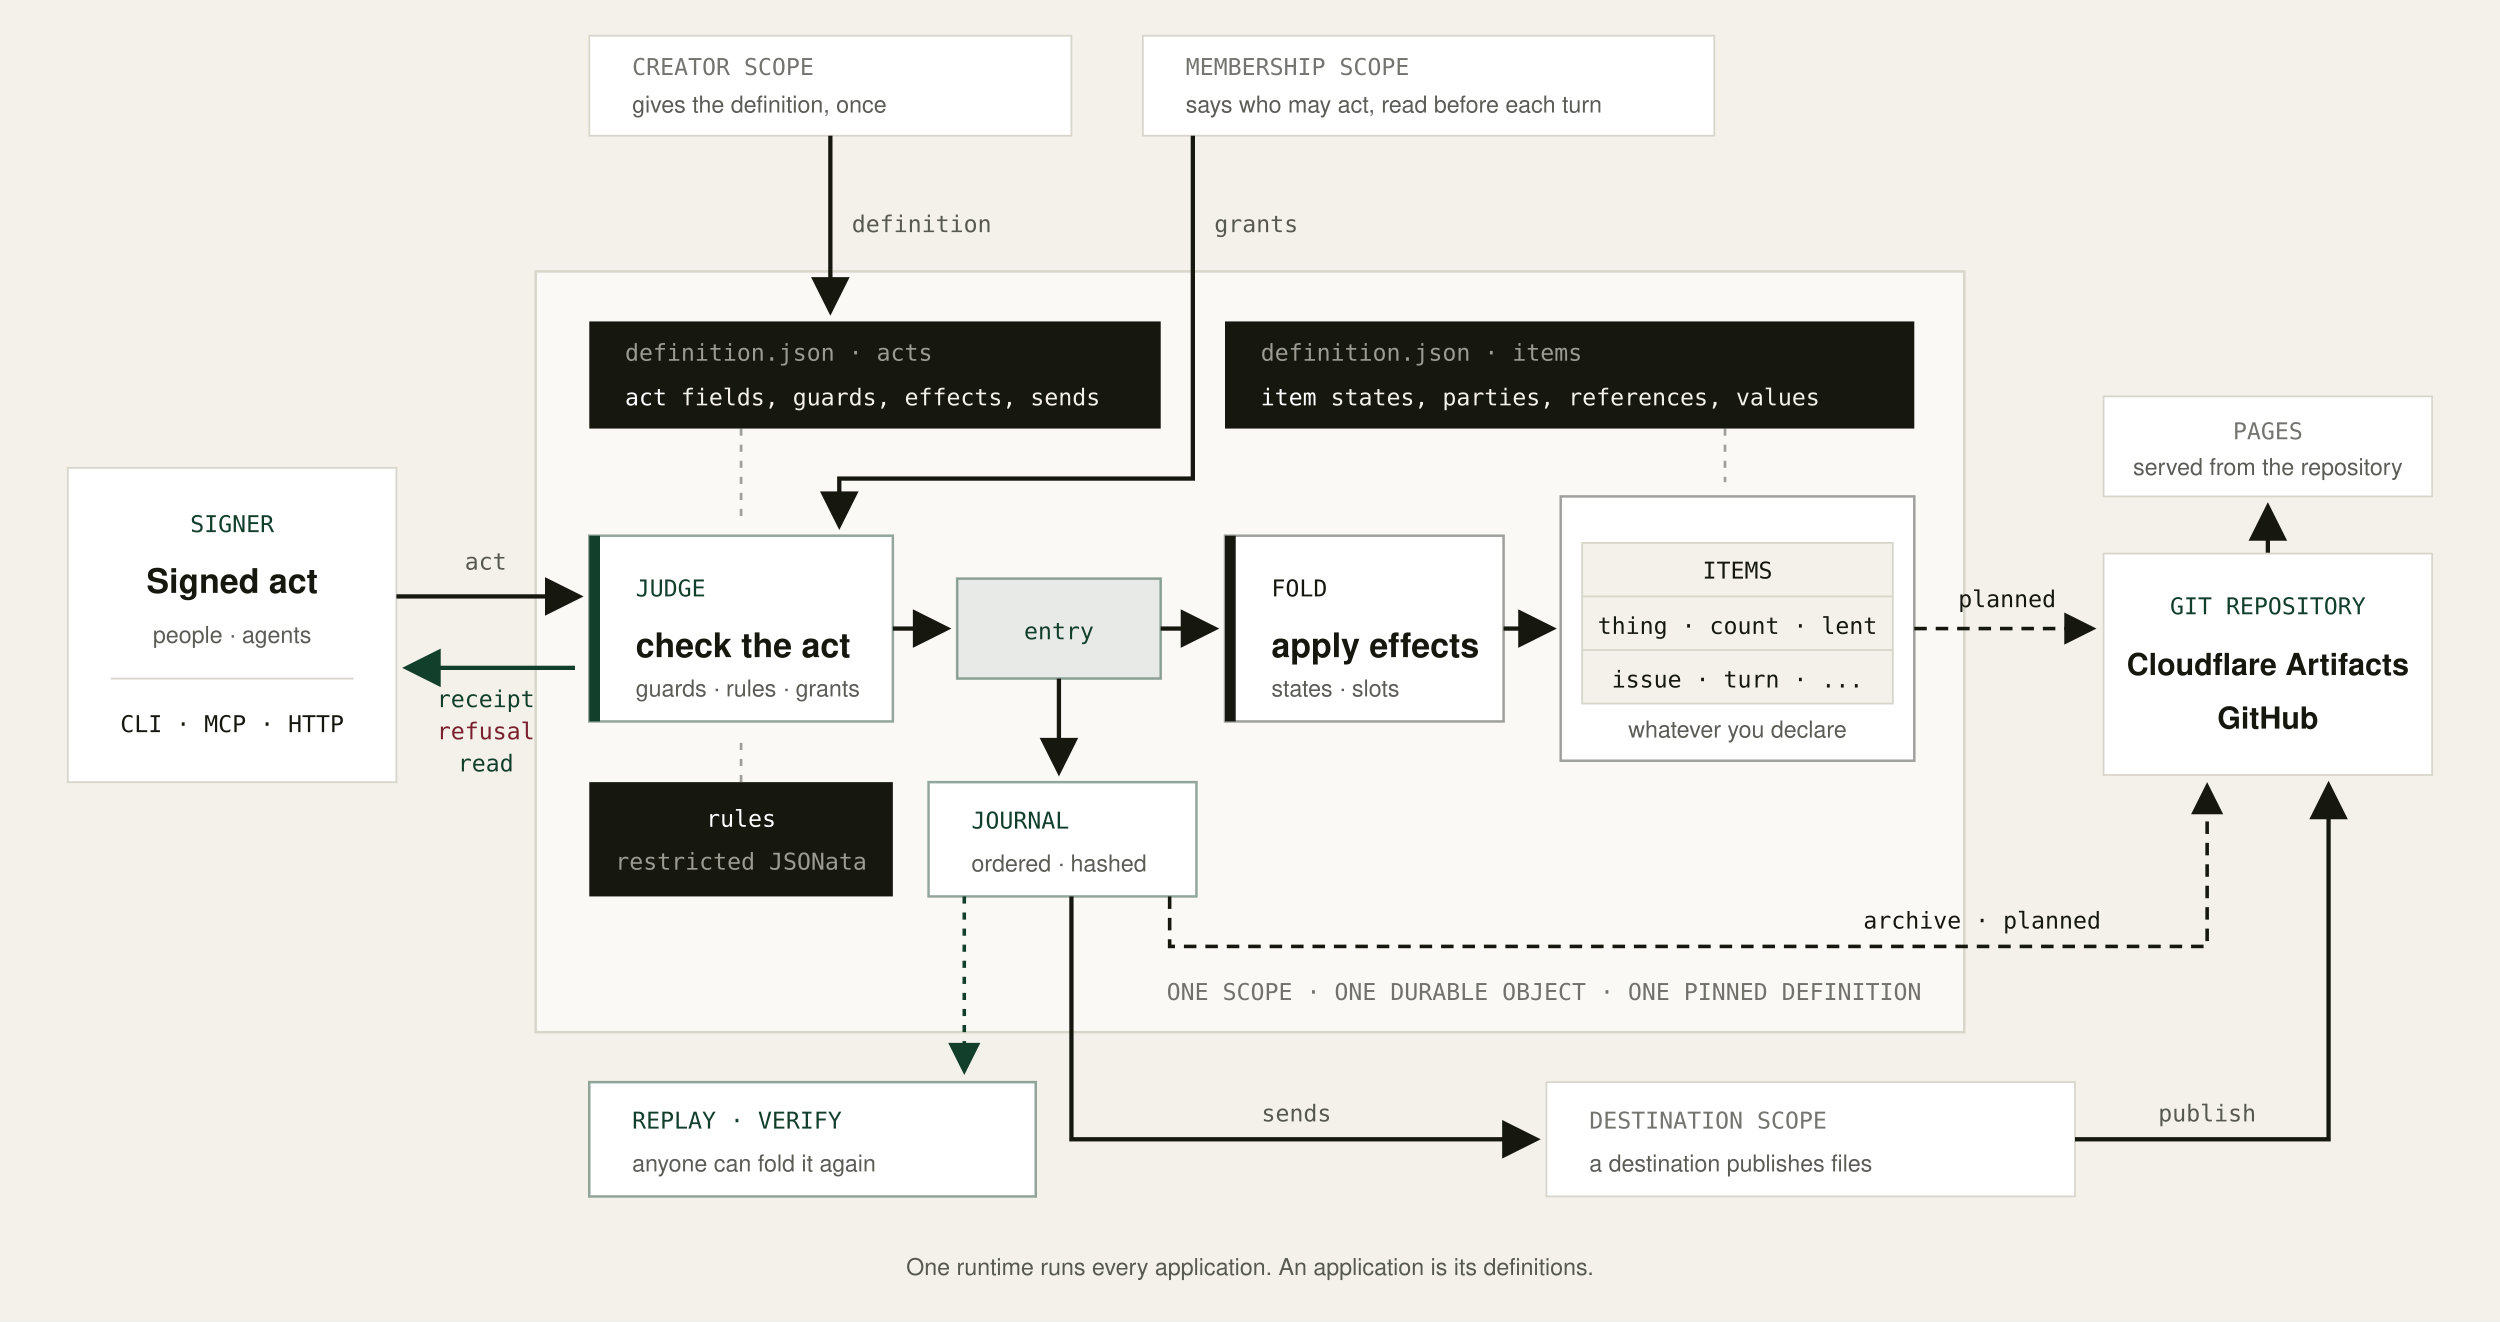
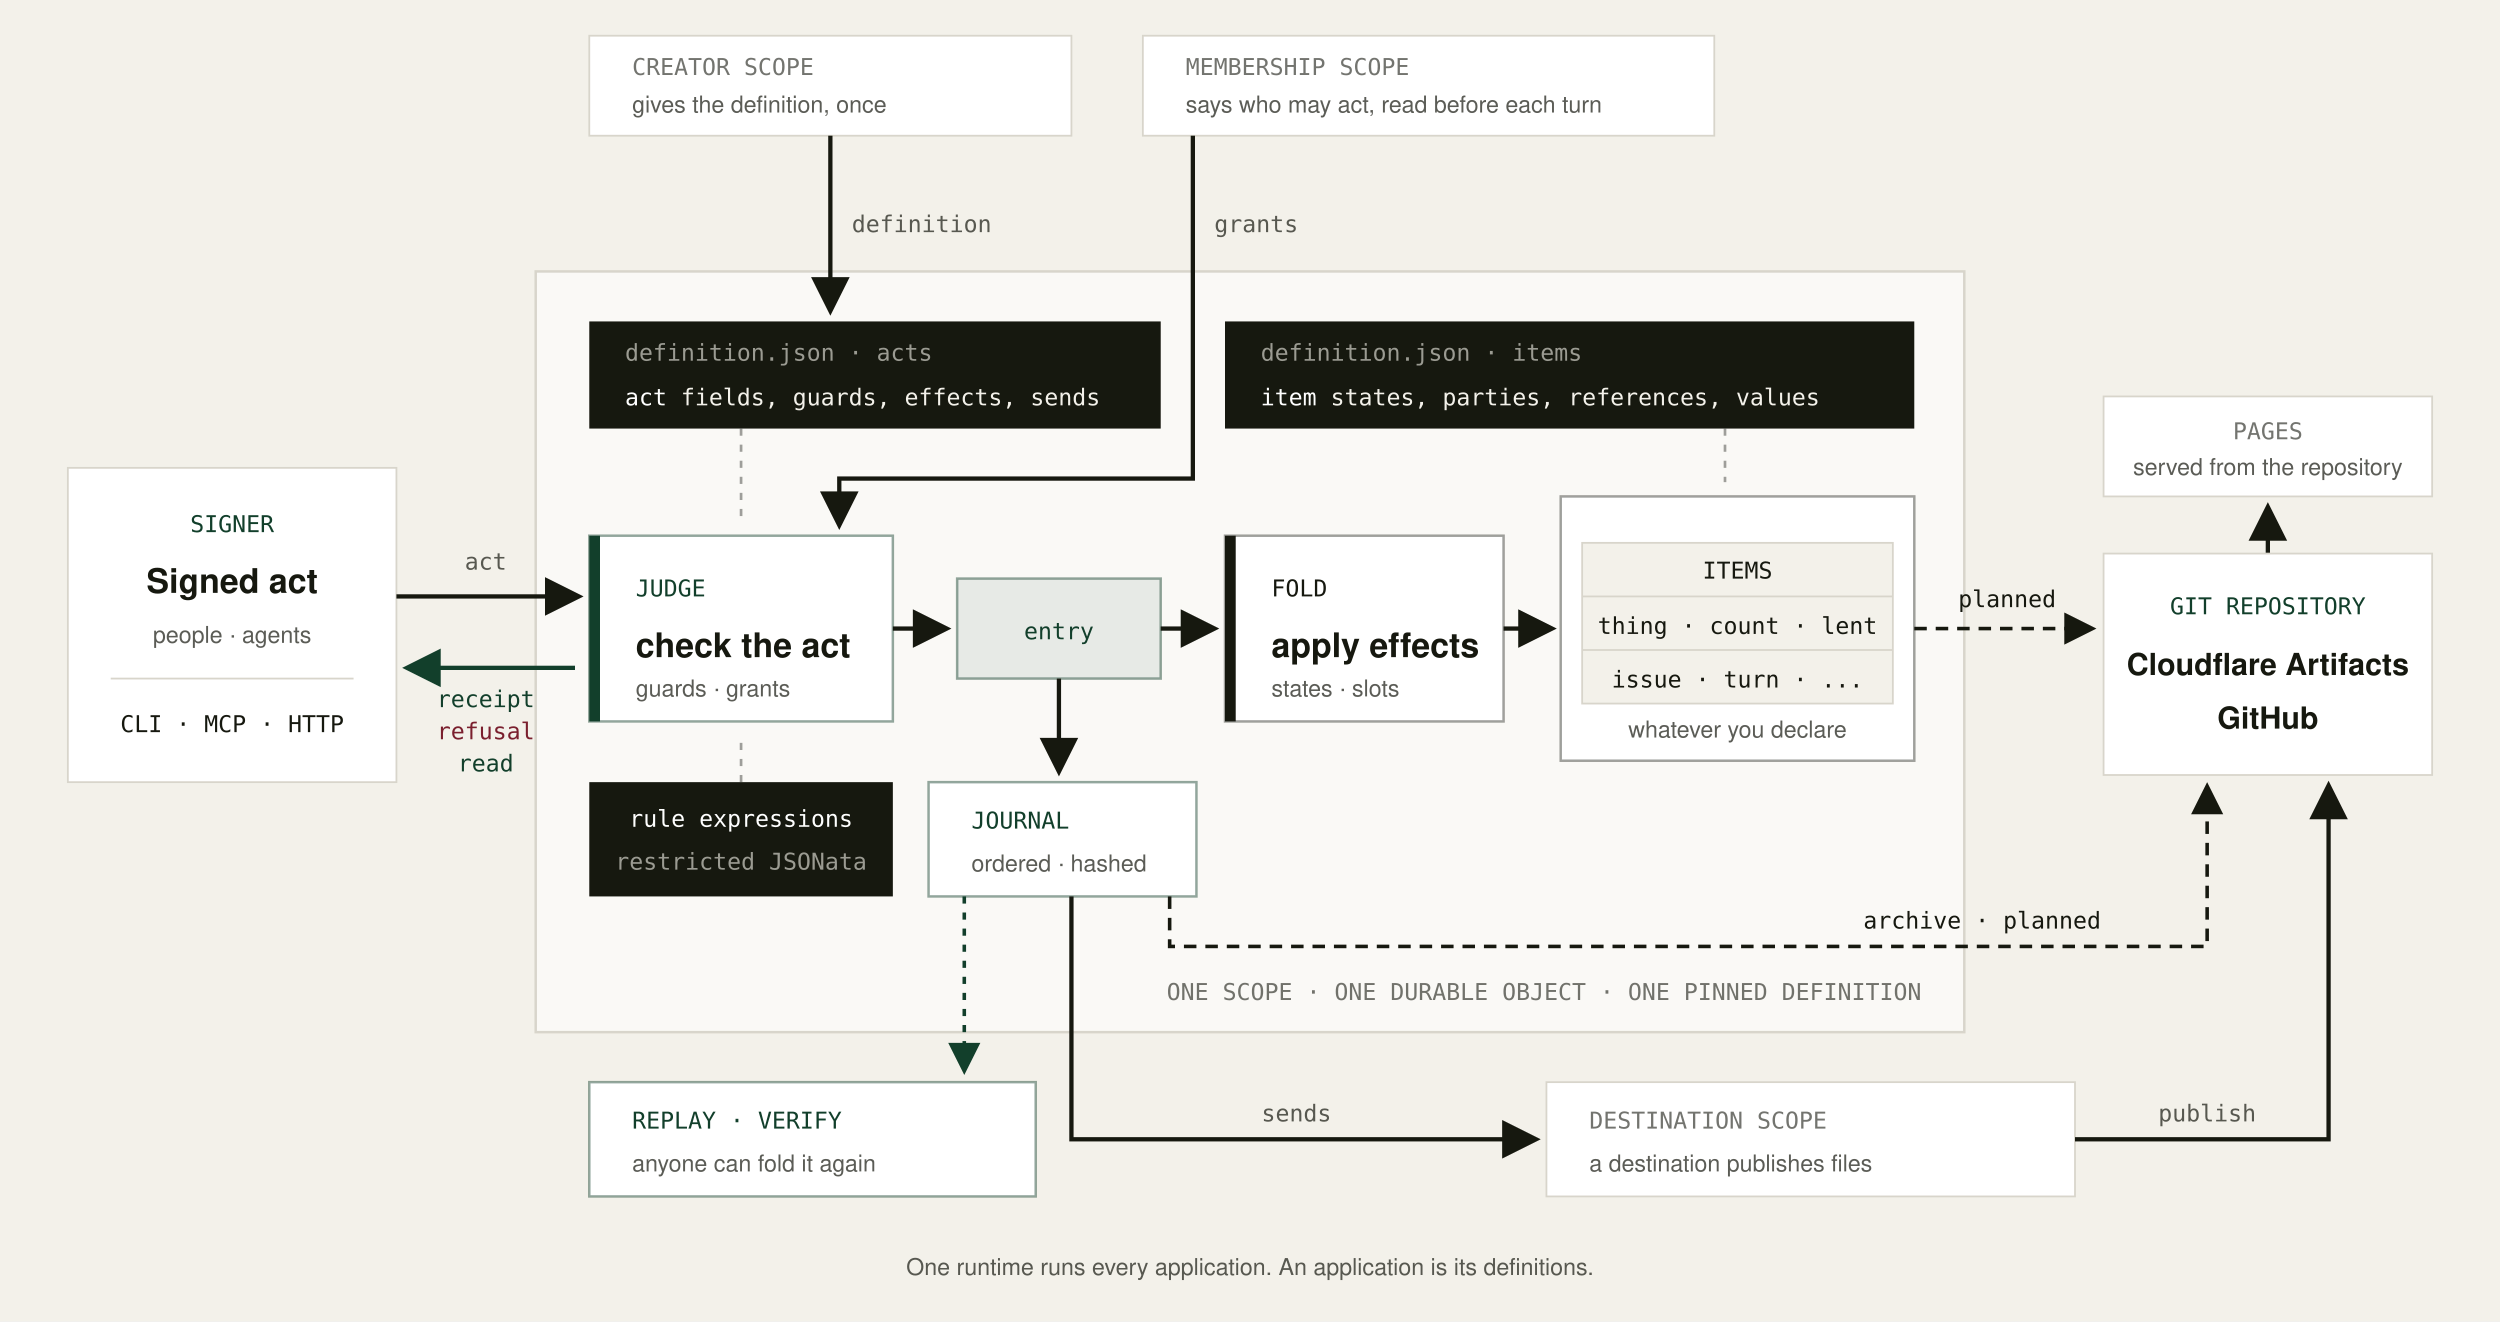
<svg xmlns="http://www.w3.org/2000/svg" viewBox="0 -90 1400 740" role="img" aria-labelledby="title desc">
  <defs>
    <marker id="arrow" markerWidth="9" markerHeight="9" refX="7" refY="4.5" orient="auto">
      <path d="M0 0L9 4.5L0 9Z" fill="#16180F" />
    </marker>
    <marker id="arrow-amber" markerWidth="9" markerHeight="9" refX="7" refY="4.5" orient="auto">
      <path d="M0 0L9 4.5L0 9Z" fill="#16180F" />
    </marker>
    <marker id="arrow-green" markerWidth="9" markerHeight="9" refX="7" refY="4.5" orient="auto">
      <path d="M0 0L9 4.5L0 9Z" fill="#123F2B" />
    </marker>
    <style>
      .sans { font-family: "Open Runde", system-ui, -apple-system, Helvetica, Arial, sans-serif; }
      .mono { font-family: "Sometype Mono", ui-monospace, Menlo, monospace; }
      .eyebrow { font-family: Teletype33, ui-monospace, Menlo, monospace; font-size: 13px; font-weight: 400; }
      .title { font-size: 19px; font-weight: 700; }
      .body { font-size: 13px; font-weight: 400; }
      .code { font-size: 13px; font-weight: 500; }
      .flow { fill: none; stroke: #16180F; stroke-width: 2.4; marker-end: url(#arrow); }
      .back { fill: none; stroke: #123F2B; stroke-width: 2.4; marker-end: url(#arrow-green); }
      .guide { fill: none; stroke: #16180F; stroke-opacity: 0.4; stroke-width: 1.5; stroke-dasharray: 4 5; }
    </style>
  </defs>
  <rect y="-90" width="1400" height="740" fill="#F3F1EA" />
  <g>
    <rect x="330" y="-70" width="270" height="56" fill="#FFFFFF" stroke="#D8D5CB" />
    <text x="354" y="-48" class="sans eyebrow" fill="#16180F" fill-opacity="0.6">CREATOR SCOPE</text>
    <text x="354" y="-27" class="sans body" fill="#16180F" fill-opacity="0.7">gives the definition, once</text>
    <rect x="640" y="-70" width="320" height="56" fill="#FFFFFF" stroke="#D8D5CB" />
    <text x="664" y="-48" class="sans eyebrow" fill="#16180F" fill-opacity="0.6">MEMBERSHIP SCOPE</text>
    <text x="664" y="-27" class="sans body" fill="#16180F" fill-opacity="0.7">says who may act, read before each turn</text>
  </g>
  <g class="sans">
    <rect x="38" y="172" width="184" height="176" fill="#FFFFFF" stroke="#D8D5CB" />
    <text x="130" y="208" text-anchor="middle" class="eyebrow" fill="#123F2B">SIGNER</text>
    <text x="130" y="242" text-anchor="middle" class="title" fill="#16180F">Signed act</text>
    <text x="130" y="270" text-anchor="middle" class="body" fill="#16180F" fill-opacity="0.7">people · agents</text>
    <path d="M62 290H198" stroke="#D8D5CB" />
    <text x="130" y="320" text-anchor="middle" class="mono code" fill="#16180F">CLI · MCP · HTTP</text>
  </g>
  <rect x="300" y="62" width="800" height="426" fill="#FFFFFF" fill-opacity="0.55" stroke="#D8D5CB" stroke-width="1.4" />
  <text x="1076" y="470" text-anchor="end" class="sans eyebrow" fill="#16180F" fill-opacity="0.6">ONE SCOPE · ONE DURABLE OBJECT · ONE PINNED DEFINITION</text>
  <path d="M222 244H322" class="flow" />
  <text x="272" y="229" text-anchor="middle" class="mono code" fill="#16180F" fill-opacity="0.7">act</text>
  <path d="M322 284H230" class="back" />
  <text x="272" y="306" text-anchor="middle" class="mono code" fill="#123F2B">receipt</text>
  <text x="272" y="324" text-anchor="middle" class="mono code" fill="#7A1F2E">refusal</text>
  <text x="272" y="342" text-anchor="middle" class="mono code" fill="#123F2B">read</text>
  <g>
    <rect x="330" y="210" width="170" height="104" fill="#FFFFFF" stroke="#123F2B" stroke-opacity="0.45" stroke-width="1.4" />
    <rect x="330" y="210" width="6" height="104" fill="#123F2B" />
    <text x="356" y="244" class="sans eyebrow" fill="#123F2B">JUDGE</text>
    <text x="356" y="278" class="sans title" fill="#16180F">check the act</text>
-     <text x="356" y="300" class="sans body" fill="#16180F" fill-opacity="0.7">guards · rules · grants</text>
+     <text x="356" y="300" class="sans body" fill="#16180F" fill-opacity="0.7">guards · grants</text>
    <rect x="536" y="234" width="114" height="56" fill="#123F2B" fill-opacity="0.08" stroke="#123F2B" stroke-opacity="0.45" stroke-width="1.4" />
    <text x="593" y="268" text-anchor="middle" class="mono body" fill="#123F2B">entry</text>
    <rect x="686" y="210" width="156" height="104" fill="#FFFFFF" stroke="#16180F" stroke-opacity="0.4" stroke-width="1.4" />
    <rect x="686" y="210" width="6" height="104" fill="#16180F" />
    <text x="712" y="244" class="sans eyebrow" fill="#16180F">FOLD</text>
    <text x="712" y="278" class="sans title" fill="#16180F">apply effects</text>
    <text x="712" y="300" class="sans body" fill="#16180F" fill-opacity="0.7">states · slots</text>
  </g>
  <path d="M465 -14V82" class="flow" />
  <text x="477" y="40" class="mono code" fill="#16180F" fill-opacity="0.7">definition</text>
  <path d="M668 -14V178H470V202" class="flow" />
  <text x="680" y="40" class="mono code" fill="#16180F" fill-opacity="0.7">grants</text>
  <path d="M500 262H528" class="flow" />
  <path d="M650 262H678" class="flow" />
  <g>
    <rect x="330" y="90" width="320" height="60" fill="#16180F" />
    <text x="350" y="112" class="mono code" fill="#F3F1EA" fill-opacity="0.6">definition.json · acts</text>
    <text x="350" y="137" class="mono code" fill="#F3F1EA">
      <tspan fill="#FFFFFF">act</tspan> fields, guards, effects, sends</text>
    <rect x="686" y="90" width="386" height="60" fill="#16180F" />
    <text x="706" y="112" class="mono code" fill="#F3F1EA" fill-opacity="0.6">definition.json · items</text>
    <text x="706" y="137" class="mono code" fill="#F3F1EA">
      <tspan fill="#FFFFFF">item</tspan> states, parties, references, values</text>
  </g>
  <path d="M415 150V202" class="guide" />
  <path d="M966 150V180" class="guide" />
  <g>
    <rect x="330" y="348" width="170" height="64" fill="#16180F" />
-     <text x="415" y="373" text-anchor="middle" class="mono code" fill="#FFFFFF">rules</text>
+     <text x="415" y="373" text-anchor="middle" class="mono code" fill="#FFFFFF">rule expressions</text>
    <text x="415" y="397" text-anchor="middle" class="mono code" fill="#F3F1EA" fill-opacity="0.6">restricted JSONata</text>
  </g>
  <path d="M415 348V322" class="guide" />
  <path d="M593 290V340" class="flow" />
  <g>
    <rect x="520" y="348" width="150" height="64" fill="#FFFFFF" stroke="#123F2B" stroke-opacity="0.45" stroke-width="1.4" />
    <text x="544" y="374" class="sans eyebrow" fill="#123F2B">JOURNAL</text>
    <text x="544" y="398" class="sans body" fill="#16180F" fill-opacity="0.7">ordered · hashed</text>
  </g>
  <path d="M842 262H867" class="flow" />
  <g>
    <rect x="874" y="188" width="198" height="148" fill="#FFFFFF" stroke="#16180F" stroke-opacity="0.4" stroke-width="1.4" />
    <rect x="886" y="214" width="174" height="90" fill="#F3F1EA" stroke="#D8D5CB" />
    <path d="M886 244H1060M886 274H1060" stroke="#D8D5CB" />
    <text x="973" y="234" text-anchor="middle" class="sans eyebrow" fill="#16180F">ITEMS</text>
    <text x="973" y="265" text-anchor="middle" class="mono code" fill="#16180F">thing · count · lent</text>
    <text x="973" y="295" text-anchor="middle" class="mono code" fill="#16180F">issue · turn · ...</text>
    <text x="973" y="323" text-anchor="middle" class="sans body" fill="#16180F" fill-opacity="0.7">whatever you declare</text>
  </g>
  <path d="M540 412V508" fill="none" stroke="#123F2B" stroke-width="2" stroke-dasharray="4 5" marker-end="url(#arrow-green)" />
  <g>
    <rect x="330" y="516" width="250" height="64" fill="#FFFFFF" stroke="#123F2B" stroke-opacity="0.45" stroke-width="1.4" />
    <text x="354" y="542" class="sans eyebrow" fill="#123F2B">REPLAY · VERIFY</text>
    <text x="354" y="566" class="sans body" fill="#16180F" fill-opacity="0.7">anyone can fold it again</text>
  </g>
  <path d="M600 412V548H858" class="flow" />
  <text x="726" y="538" text-anchor="middle" class="mono code" fill="#16180F" fill-opacity="0.7">sends</text>
  <g>
    <rect x="866" y="516" width="296" height="64" fill="#FFFFFF" stroke="#D8D5CB" />
    <text x="890" y="542" class="sans eyebrow" fill="#16180F" fill-opacity="0.6">DESTINATION SCOPE</text>
    <text x="890" y="566" class="sans body" fill="#16180F" fill-opacity="0.7">a destination publishes files</text>
  </g>
  <path d="M655 412V440H1236V352" fill="none" stroke="#16180F" stroke-width="2" stroke-dasharray="7 5" marker-end="url(#arrow-amber)" />
  <text x="1110" y="430" text-anchor="middle" class="mono code" fill="#16180F">archive · planned</text>
  <path d="M1162 548H1304V352" class="flow" />
  <text x="1236" y="538" text-anchor="middle" class="mono code" fill="#16180F" fill-opacity="0.7">publish</text>
  <path d="M1072 262H1170" fill="none" stroke="#16180F" stroke-width="2" stroke-dasharray="7 5" marker-end="url(#arrow-amber)" />
  <text x="1124" y="250" text-anchor="middle" class="mono code" fill="#16180F">planned</text>
  <path d="M1270 220V196" class="flow" />
  <g class="sans">
    <rect x="1178" y="220" width="184" height="124" fill="#FFFFFF" stroke="#D8D5CB" />
    <text x="1270" y="254" text-anchor="middle" class="eyebrow" fill="#123F2B">GIT REPOSITORY</text>
    <text x="1270" y="288" text-anchor="middle" style="font-size:17px;font-weight:700" fill="#16180F">Cloudflare Artifacts</text>
    <text x="1270" y="318" text-anchor="middle" style="font-size:17px;font-weight:700" fill="#16180F">GitHub</text>
    <rect x="1178" y="132" width="184" height="56" fill="#FFFFFF" stroke="#D8D5CB" />
    <text x="1270" y="156" text-anchor="middle" class="eyebrow" fill="#16180F" fill-opacity="0.6">PAGES</text>
    <text x="1270" y="176" text-anchor="middle" class="body" fill="#16180F" fill-opacity="0.7">served from the repository</text>
  </g>
  <text x="700" y="624" text-anchor="middle" class="sans body" fill="#16180F" fill-opacity="0.7">One runtime runs every application. An application is its definitions.</text>
</svg>
